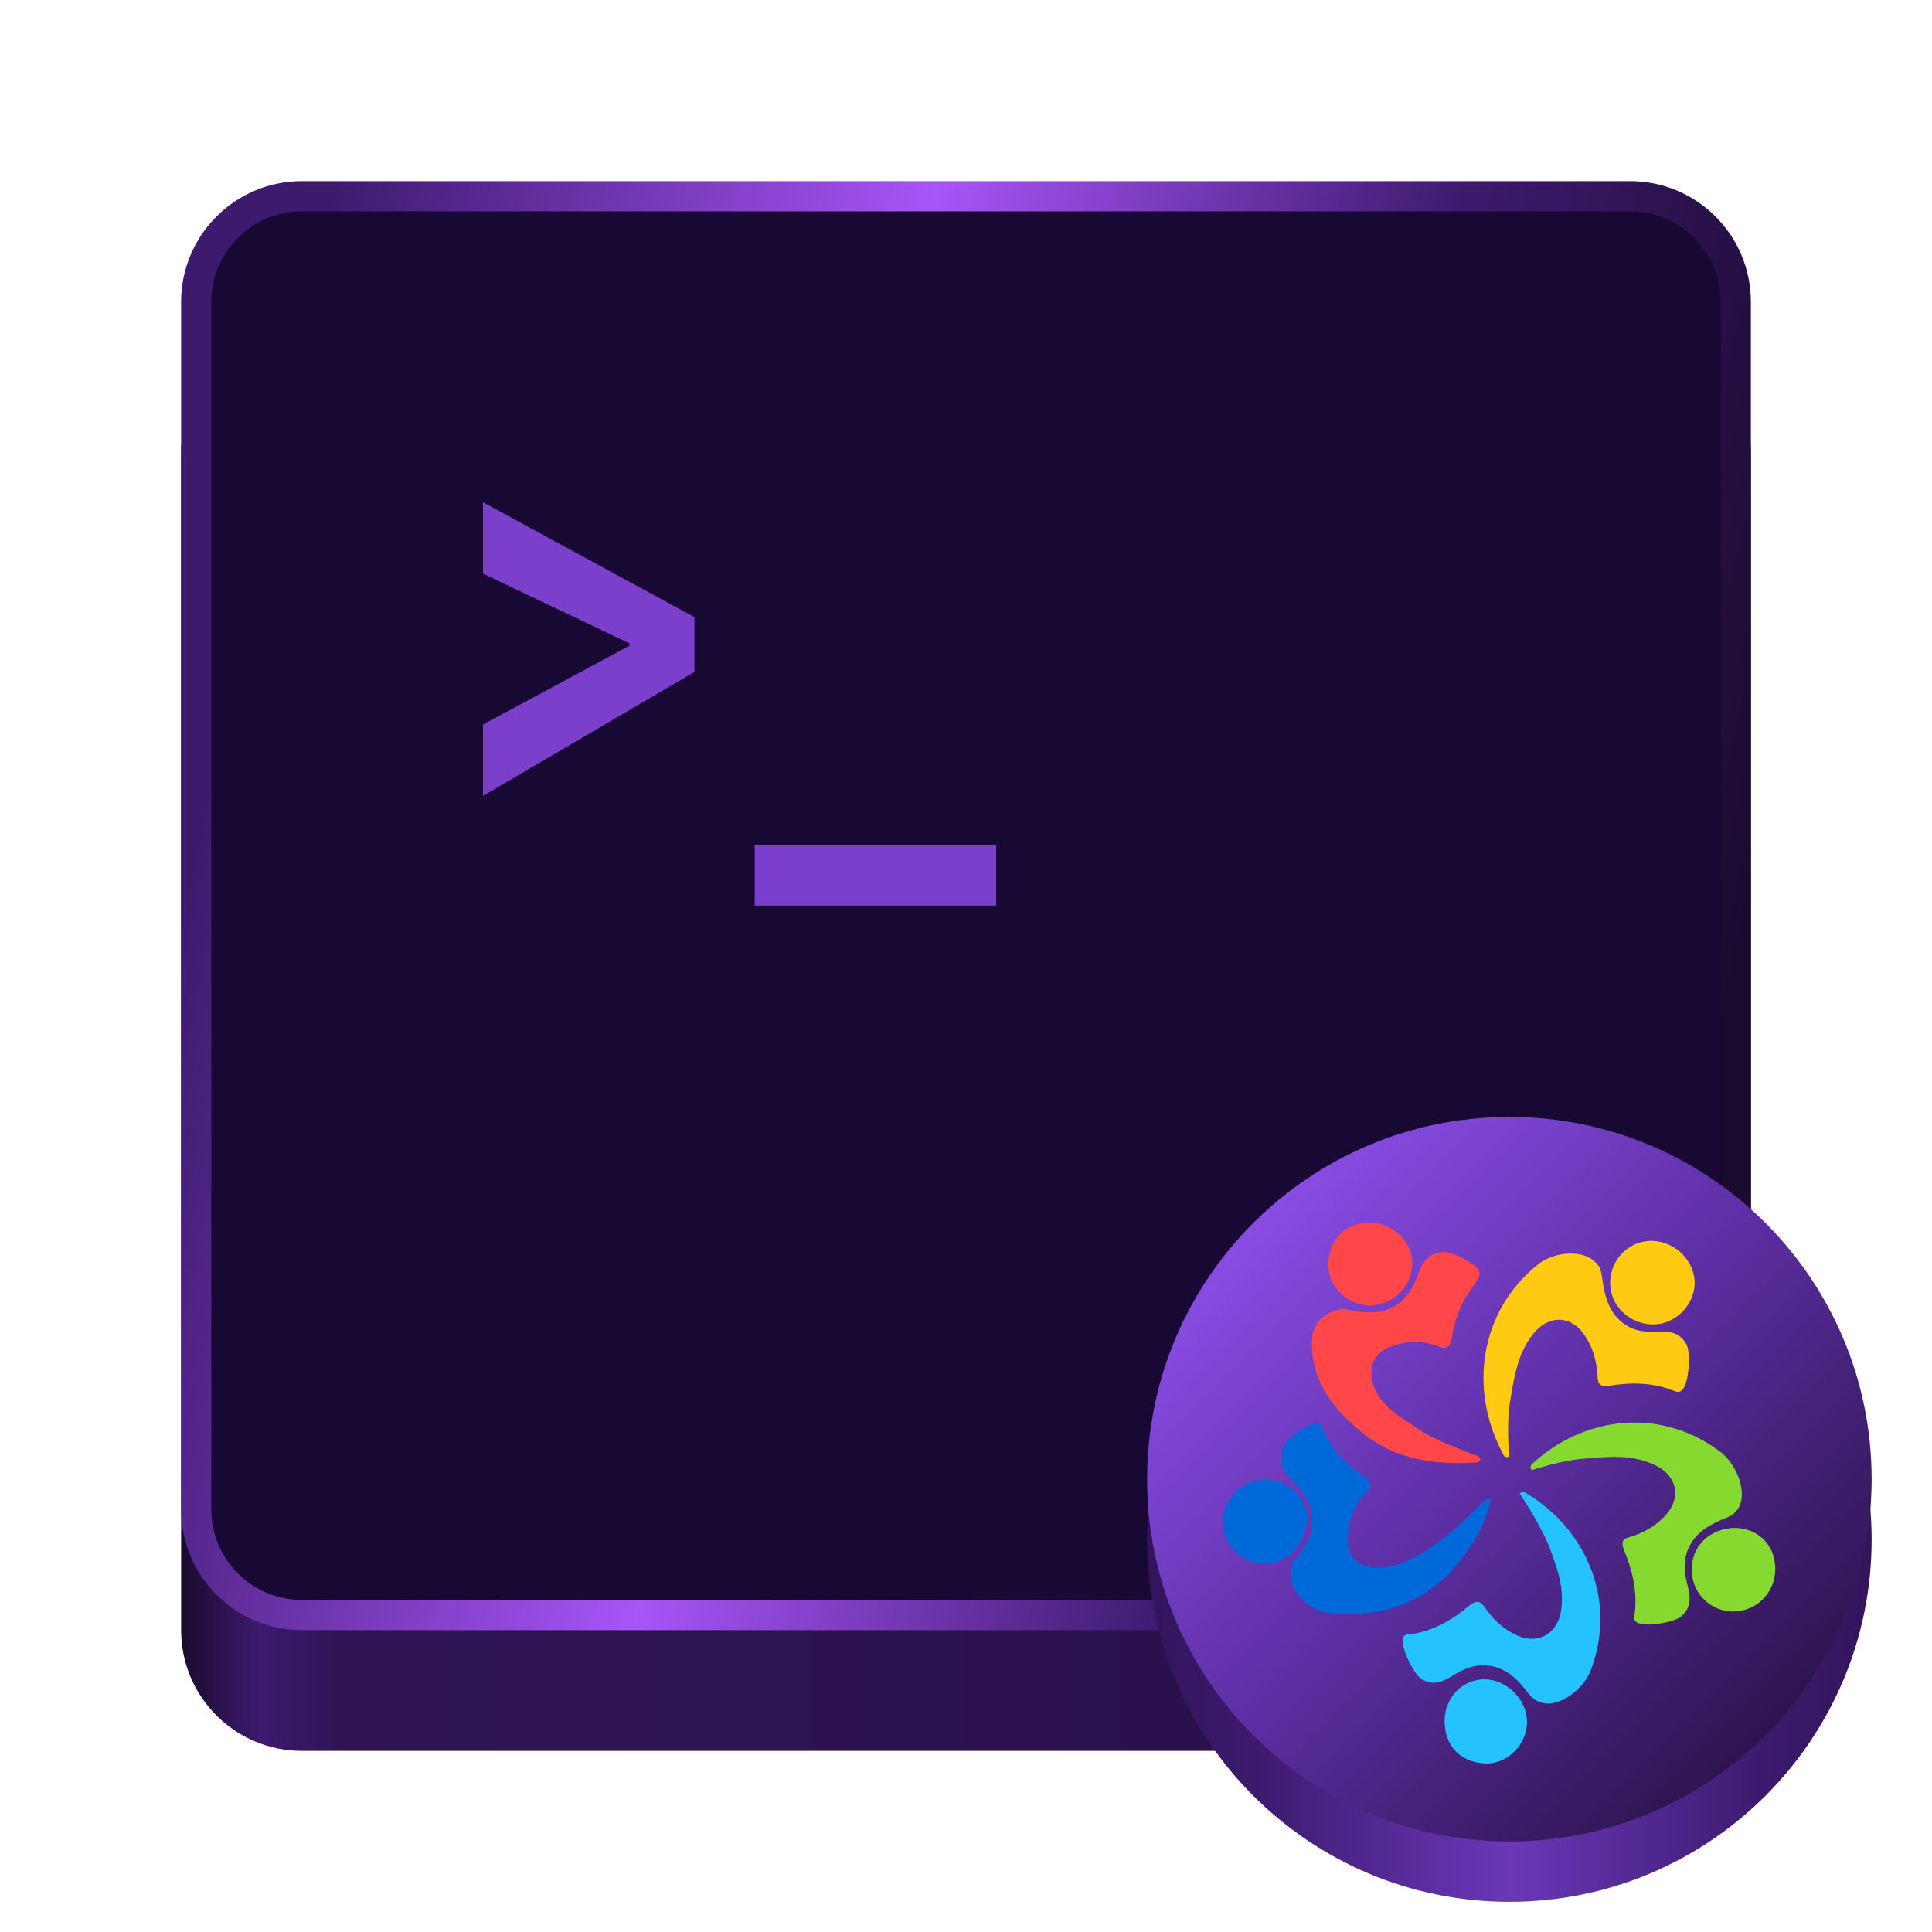
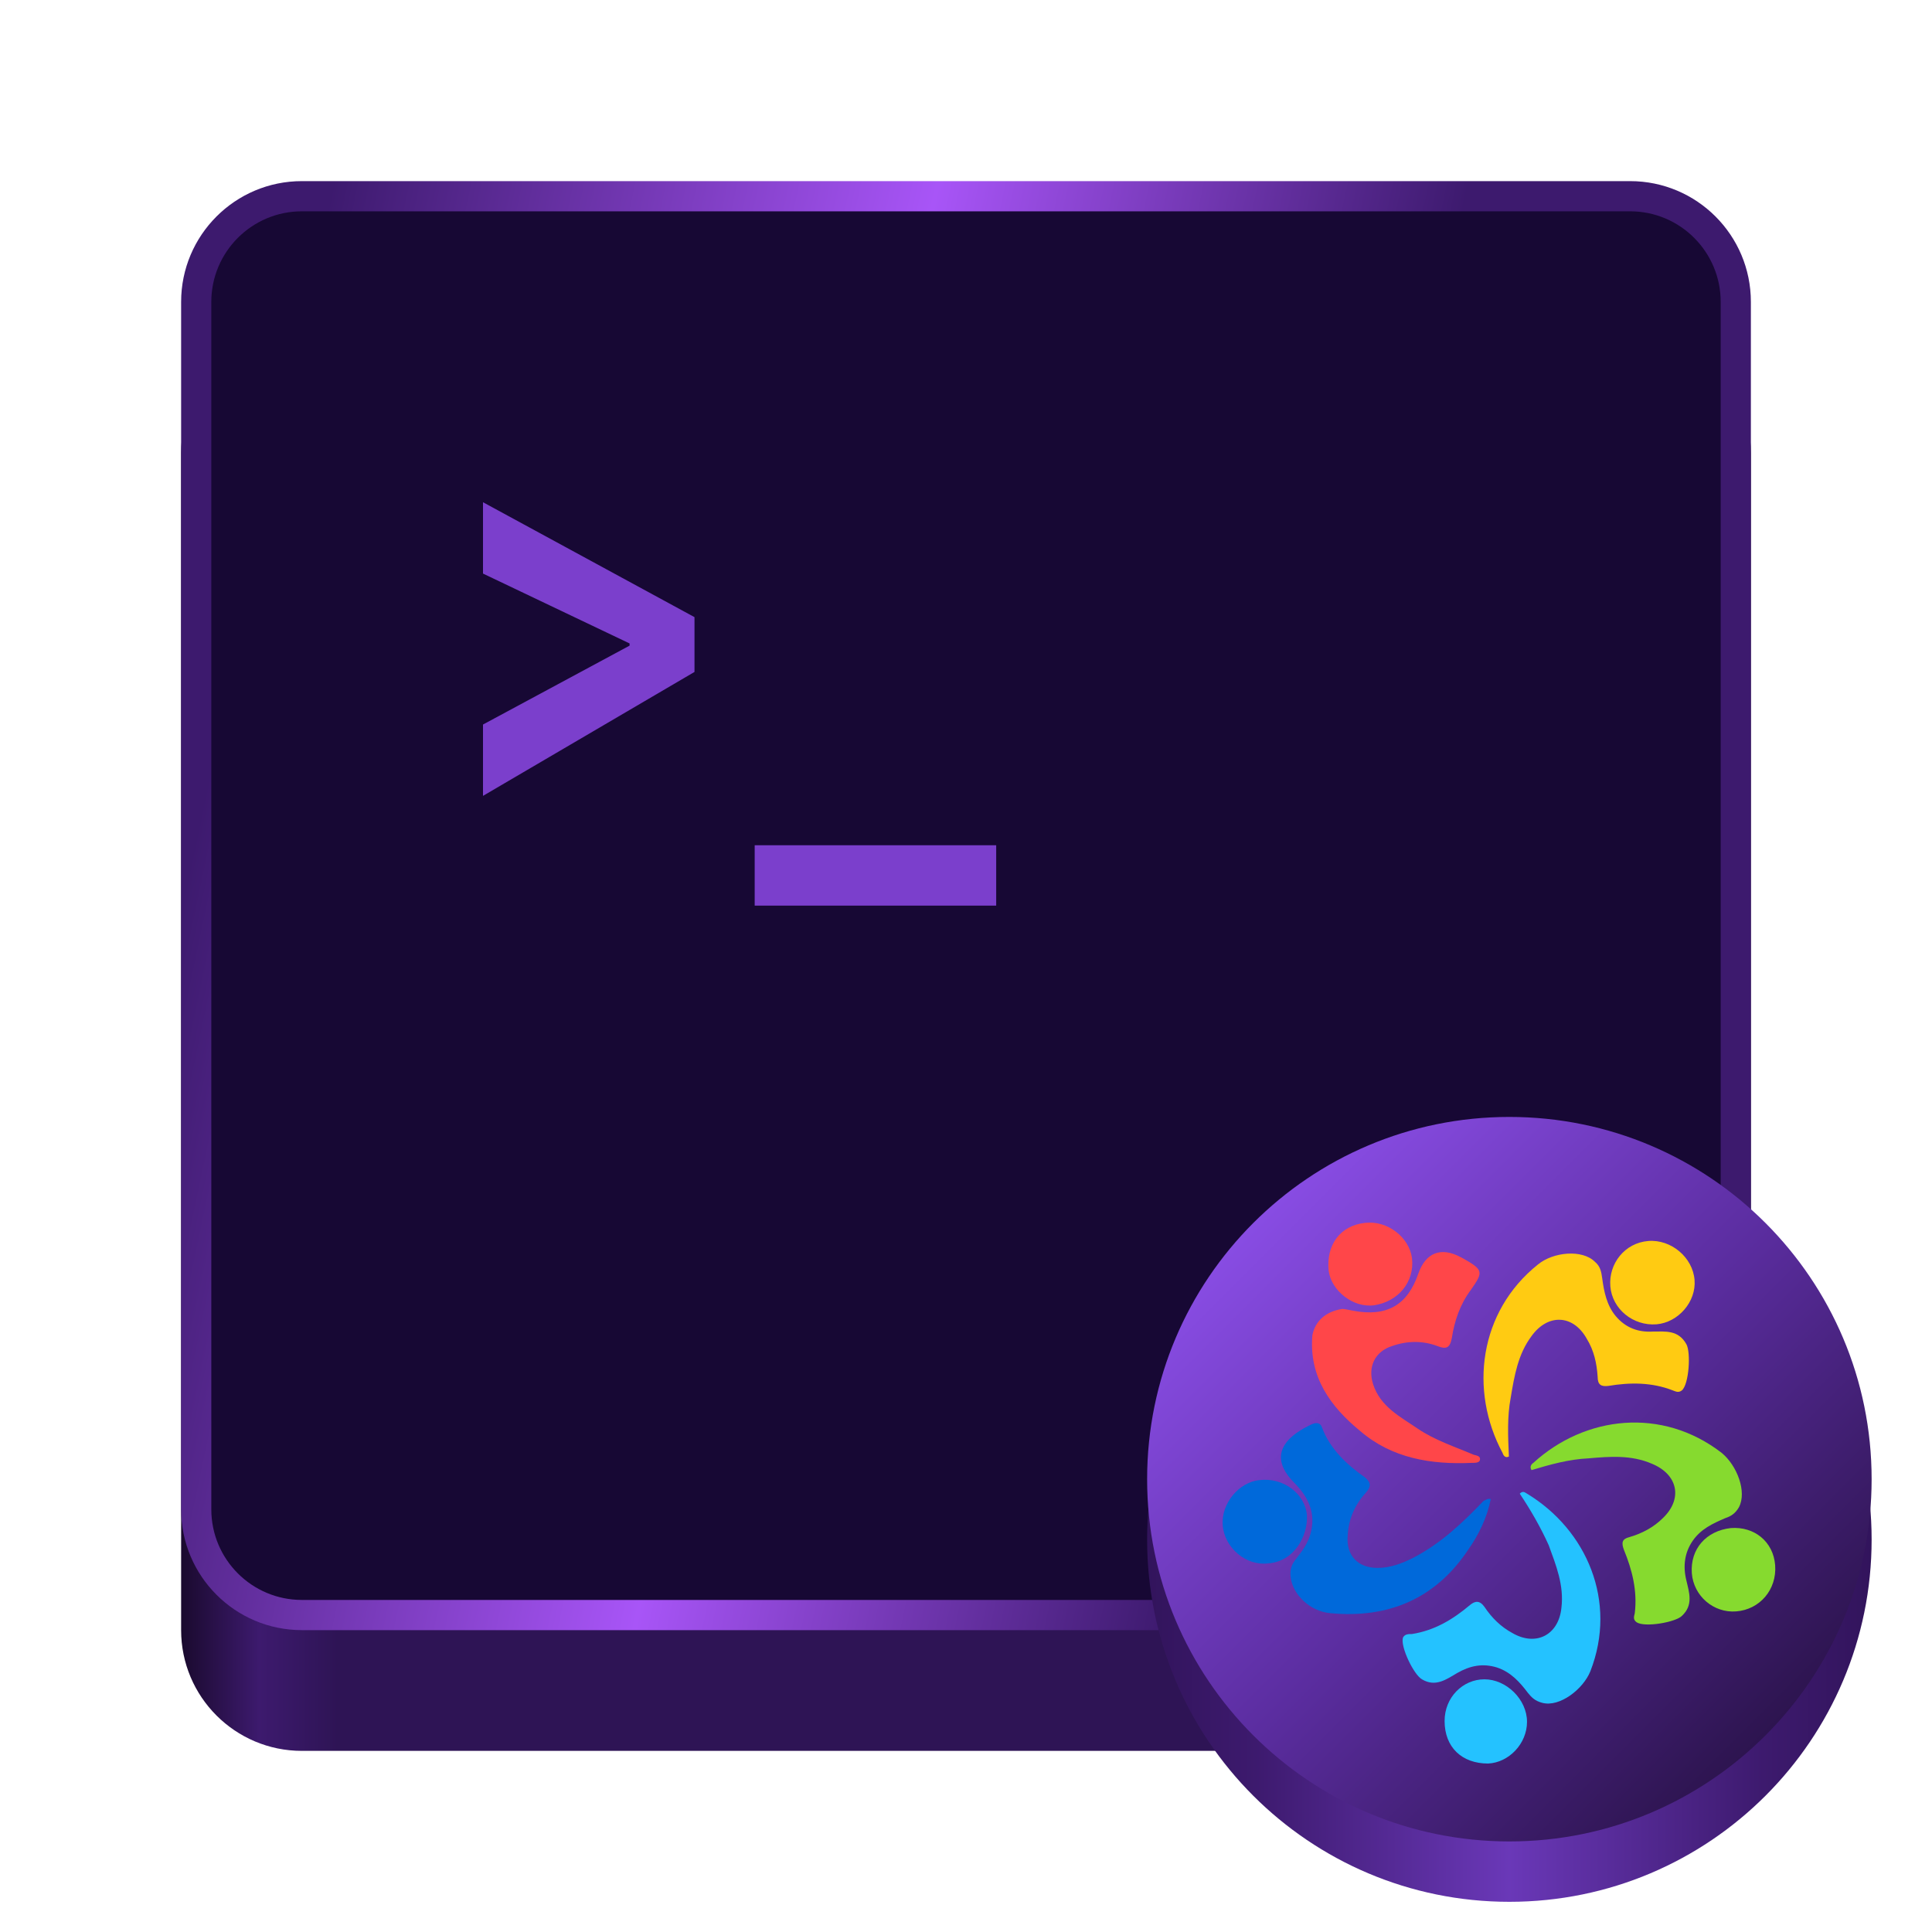
<svg xmlns="http://www.w3.org/2000/svg" height="128px" viewBox="0 0 128 128" width="128px">
  <defs>
    <linearGradient id="a" gradientUnits="userSpaceOnUse" x1="12" x2="116" y1="64" y2="64">
      <stop offset="0" stop-color="#1a0a2e" />
      <stop offset="0.05" stop-color="#3d1a6e" />
      <stop offset="0.1" stop-color="#2e1455" />
-       <stop offset="0.9" stop-color="#28104a" />
+       <stop offset="0.9" stop-color="#2e1455" />
      <stop offset="0.95" stop-color="#3d1a6e" />
      <stop offset="1" stop-color="#1a0a2e" />
    </linearGradient>
    <linearGradient id="b" gradientUnits="userSpaceOnUse" x1="12" x2="112.041" y1="60" y2="80.988">
      <stop offset="0" stop-color="#3d1a6e" />
      <stop offset="0.384" stop-color="#a855f7" />
      <stop offset="0.721" stop-color="#3d1a6e" />
-       <stop offset="1" stop-color="#1a0a2e" />
+       <stop offset="1" stop-color="#3d1a6e" />
    </linearGradient>
    <linearGradient id="almagrad" gradientUnits="userSpaceOnUse" x1="76" y1="74" x2="124" y2="122">
      <stop offset="0" stop-color="#9b59ff" />
      <stop offset="0.5" stop-color="#5b2da0" />
      <stop offset="1" stop-color="#1a0a2e" />
    </linearGradient>
    <linearGradient id="shadowgrad" gradientUnits="userSpaceOnUse" x1="76" y1="102" x2="124" y2="102">
      <stop offset="0" stop-color="#32145c" />
      <stop offset="0.15" stop-color="#3d1a6e" />
      <stop offset="0.5" stop-color="#6a38b8" />
      <stop offset="0.85" stop-color="#3d1a6e" />
      <stop offset="1" stop-color="#32145c" />
    </linearGradient>
  </defs>
  <path d="m 20 22 h 88 c 4.418 0 8 3.582 8 8 v 78 c 0 4.418 -3.582 8 -8 8 h -88 c -4.418 0 -8 -3.582 -8 -8 v -78 c 0 -4.418 3.582 -8 8 -8 z m 0 0" fill="url(#a)" />
  <path d="m 20 12 h 88 c 4.418 0 8 3.582 8 8 v 80 c 0 4.418 -3.582 8 -8 8 h -88 c -4.418 0 -8 -3.582 -8 -8 v -80 c 0 -4.418 3.582 -8 8 -8 z m 0 0" fill="url(#b)" />
  <path d="m 20 14 h 88 c 3.312 0 6 2.688 6 6 v 80 c 0 3.312 -2.688 6 -6 6 h -88 c -3.312 0 -6 -2.688 -6 -6 v -80 c 0 -3.312 2.688 -6 6 -6 z m 0 0" fill="#170834" />
  <path d="m 46.012 40.887 l -14.012 -7.613 v 4.727 l 9.711 4.629 v 0.145 l -9.711 5.227 v 4.727 l 14.012 -8.211 z m 0 0" fill="#7b3fcc" />
  <path d="m 50 56 v 4 h 16 v -4 z m 0 0" fill="#7b3fcc" />
  <circle cx="100" cy="102" r="24" fill="url(#shadowgrad)" />
  <circle cx="100" cy="98" r="24" fill="url(#almagrad)" />
  <g transform="translate(81,81) scale(0.6)">
    <path d="M56.114 33.731c2.6-.2 4.7 1.5 4.9 4.1.2 2.7-1.7 4.9-4.3 5.1-2.5.2-4.7-1.7-4.9-4.2-.2-2.7 1.6-4.7 4.3-5" fill="#86da2f" />
    <path d="M24.514 55.031c0-2.6 2-4.6 4.4-4.6s4.7 2.2 4.7 4.7c0 2.4-2 4.5-4.3 4.6-2.9 0-4.8-1.8-4.8-4.7" fill="#24c2ff" />
    <path d="M31.614 25.831c-.4.2-.6-.1-.7-.4-3.7-6.9-2.6-15.6 3.9-20.8 1.7-1.4 4.9-1.7 6.3-.3.6.5.7 1.1.8 1.8.2 1.5.5 3 1.5 4.2 1.1 1.3 2.5 1.8 4.1 1.7 1.4 0 2.8-.2 3.7 1.4.5.9.3 4.4-.5 5.1-.4.3-.7.1-1 0-2.3-.9-4.7-.9-7.1-.5-.8.1-1.2-.1-1.2-1-.1-1.5-.4-2.9-1.2-4.2-1.5-2.7-4.3-2.8-6.1-.3-1.5 2-1.9 4.4-2.3 6.8-.4 2.1-.3 4.3-.2 6.5 0 0-.1 0 0 0" fill="#ffcb12" />
    <path d="M34.114 27.331c-.2-.3-.1-.6.2-.8 5.7-5.2 14.2-6.2 20.8-1.1 1.7 1.4 2.8 4.3 1.9 6-.4.7-.9 1-1.5 1.2-1.4.6-2.7 1.2-3.6 2.5s-1.1 2.8-.7 4.4c.3 1.3.8 2.7-.5 3.9-.7.7-4.1 1.3-5 .7-.4-.3-.3-.6-.2-1 .3-2.5-.3-4.8-1.2-7-.3-.8-.2-1.2.6-1.4 1.4-.4 2.7-1.1 3.7-2.1 2.2-2.1 1.7-4.8-1.2-6-2.3-1-4.7-.8-7-.6-2.2.1-4.3.7-6.3 1.3" fill="#86da2f" />
    <path d="M32.814 29.931c.3-.3.5-.2.8 0 6.6 4 10 11.9 7 19.6-.8 2-3.4 4-5.3 3.5-.8-.2-1.2-.6-1.6-1.1-.9-1.2-1.9-2.3-3.4-2.8-1.6-.5-3-.2-4.4.6-1.2.7-2.4 1.6-3.9.7-.9-.5-2.4-3.6-2.1-4.6.2-.4.6-.4 1-.4 2.5-.4 4.5-1.6 6.4-3.2.6-.5 1.1-.5 1.6.2.8 1.2 1.8 2.2 3.1 2.9 2.6 1.5 5.1.2 5.4-2.8.3-2.5-.6-4.7-1.4-6.9-.9-2-2-3.9-3.2-5.7" fill="#24c2ff" />
    <path d="M29.614 30.531c-.4 2-1.3 3.9-2.5 5.6-3.6 5.4-8.8 7.6-15.2 7-2.3-.2-4.2-2.1-4.4-4-.1-.8.1-1.4.6-2 .7-.9 1.3-1.7 1.6-2.8.6-2.2-.2-4-1.8-5.6-2.2-2.2-1.9-4.2.7-5.8.3-.2.7-.4 1.1-.6.6-.3 1.1-.3 1.3.4.9 2.3 2.7 4 4.7 5.4.7.6.7 1 .1 1.7-1.2 1.3-1.9 2.9-2 4.7-.2 2.2 1.1 3.6 3.3 3.6 1.4 0 2.7-.5 3.9-1.1 3.1-1.6 5.5-3.9 7.8-6.3.3-.1.4-.3.8-.2" fill="#0069da" />
    <path d="M13.214 9.531c.2 0 .7.1 1.2.2 3.7.7 6-.6 7.2-4.1.8-2.3 2.5-3 4.7-1.8.1 0 .1.1.2.1 2.3 1.3 2.3 1.5.9 3.5-1.2 1.6-1.8 3.4-2.1 5.3-.2 1.1-.6 1.3-1.6.9-1.6-.6-3.3-.6-5 0-1.9.6-2.7 2.3-2.1 4.2.8 2.5 3 3.6 4.9 4.9s4.1 2 6.2 2.9c.3.1.8.1.7.6-.1.3-.5.3-.9.3-4.5.2-8.8-.5-12.3-3.5-3.3-2.7-5.7-6-5.3-10.6.3-1.5 1.4-2.6 3.3-2.9" fill="#ff4649" />
    <path d="M5.014 37.631c-2.4.3-4.8-1.7-5-4.2-.2-2.4 1.8-4.8 4.1-5 2.6-.3 5 1.5 5.2 3.9.1 2.3-1.4 5.1-4.3 5.3" fill="#0069da" />
    <path d="M47.014 2.031c2.5-.2 4.9 1.8 5.1 4.3.2 2.4-1.8 4.7-4.2 4.9-2.6.2-4.9-1.7-5.1-4.2s1.6-4.8 4.2-5" fill="#ffcb12" />
    <path d="M20.914 3.931c.3 2.6-1.5 4.8-4.2 5.2-2.3.3-4.7-1.6-5-3.8-.3-2.9 1.3-5 4-5.3 2.5-.3 4.9 1.6 5.2 3.9" fill="#ff4649" />
  </g>
</svg>
